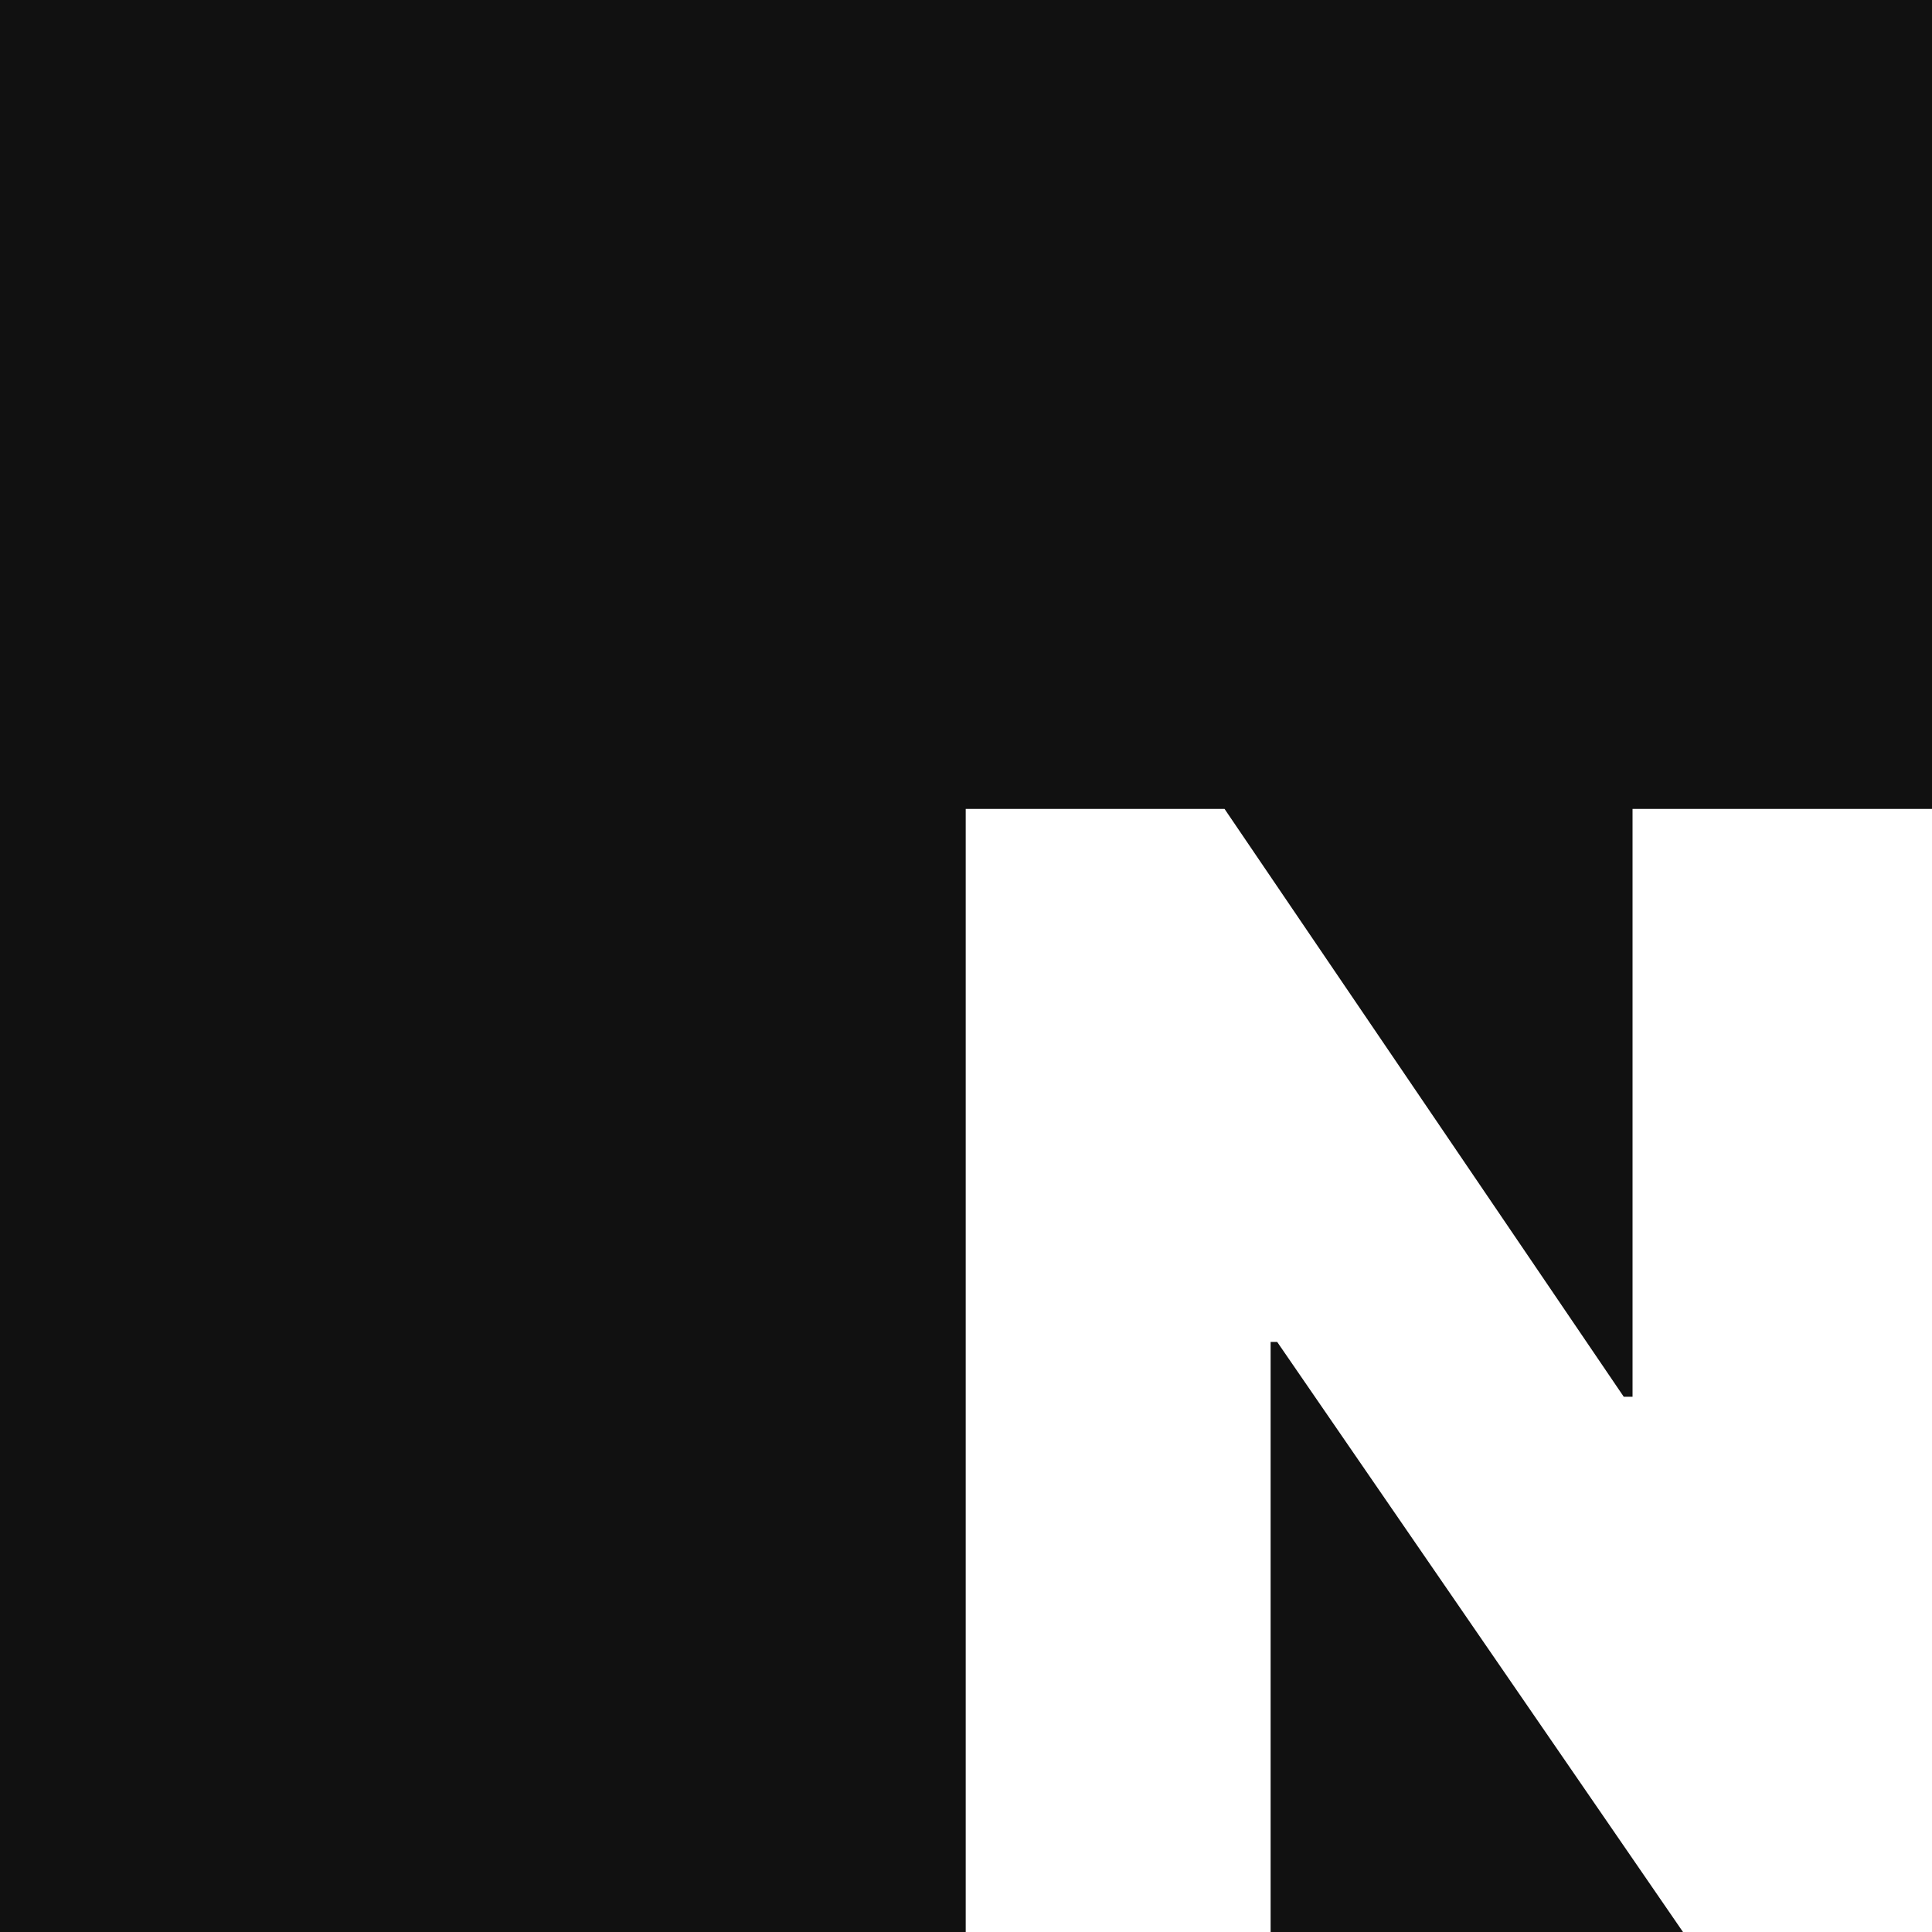
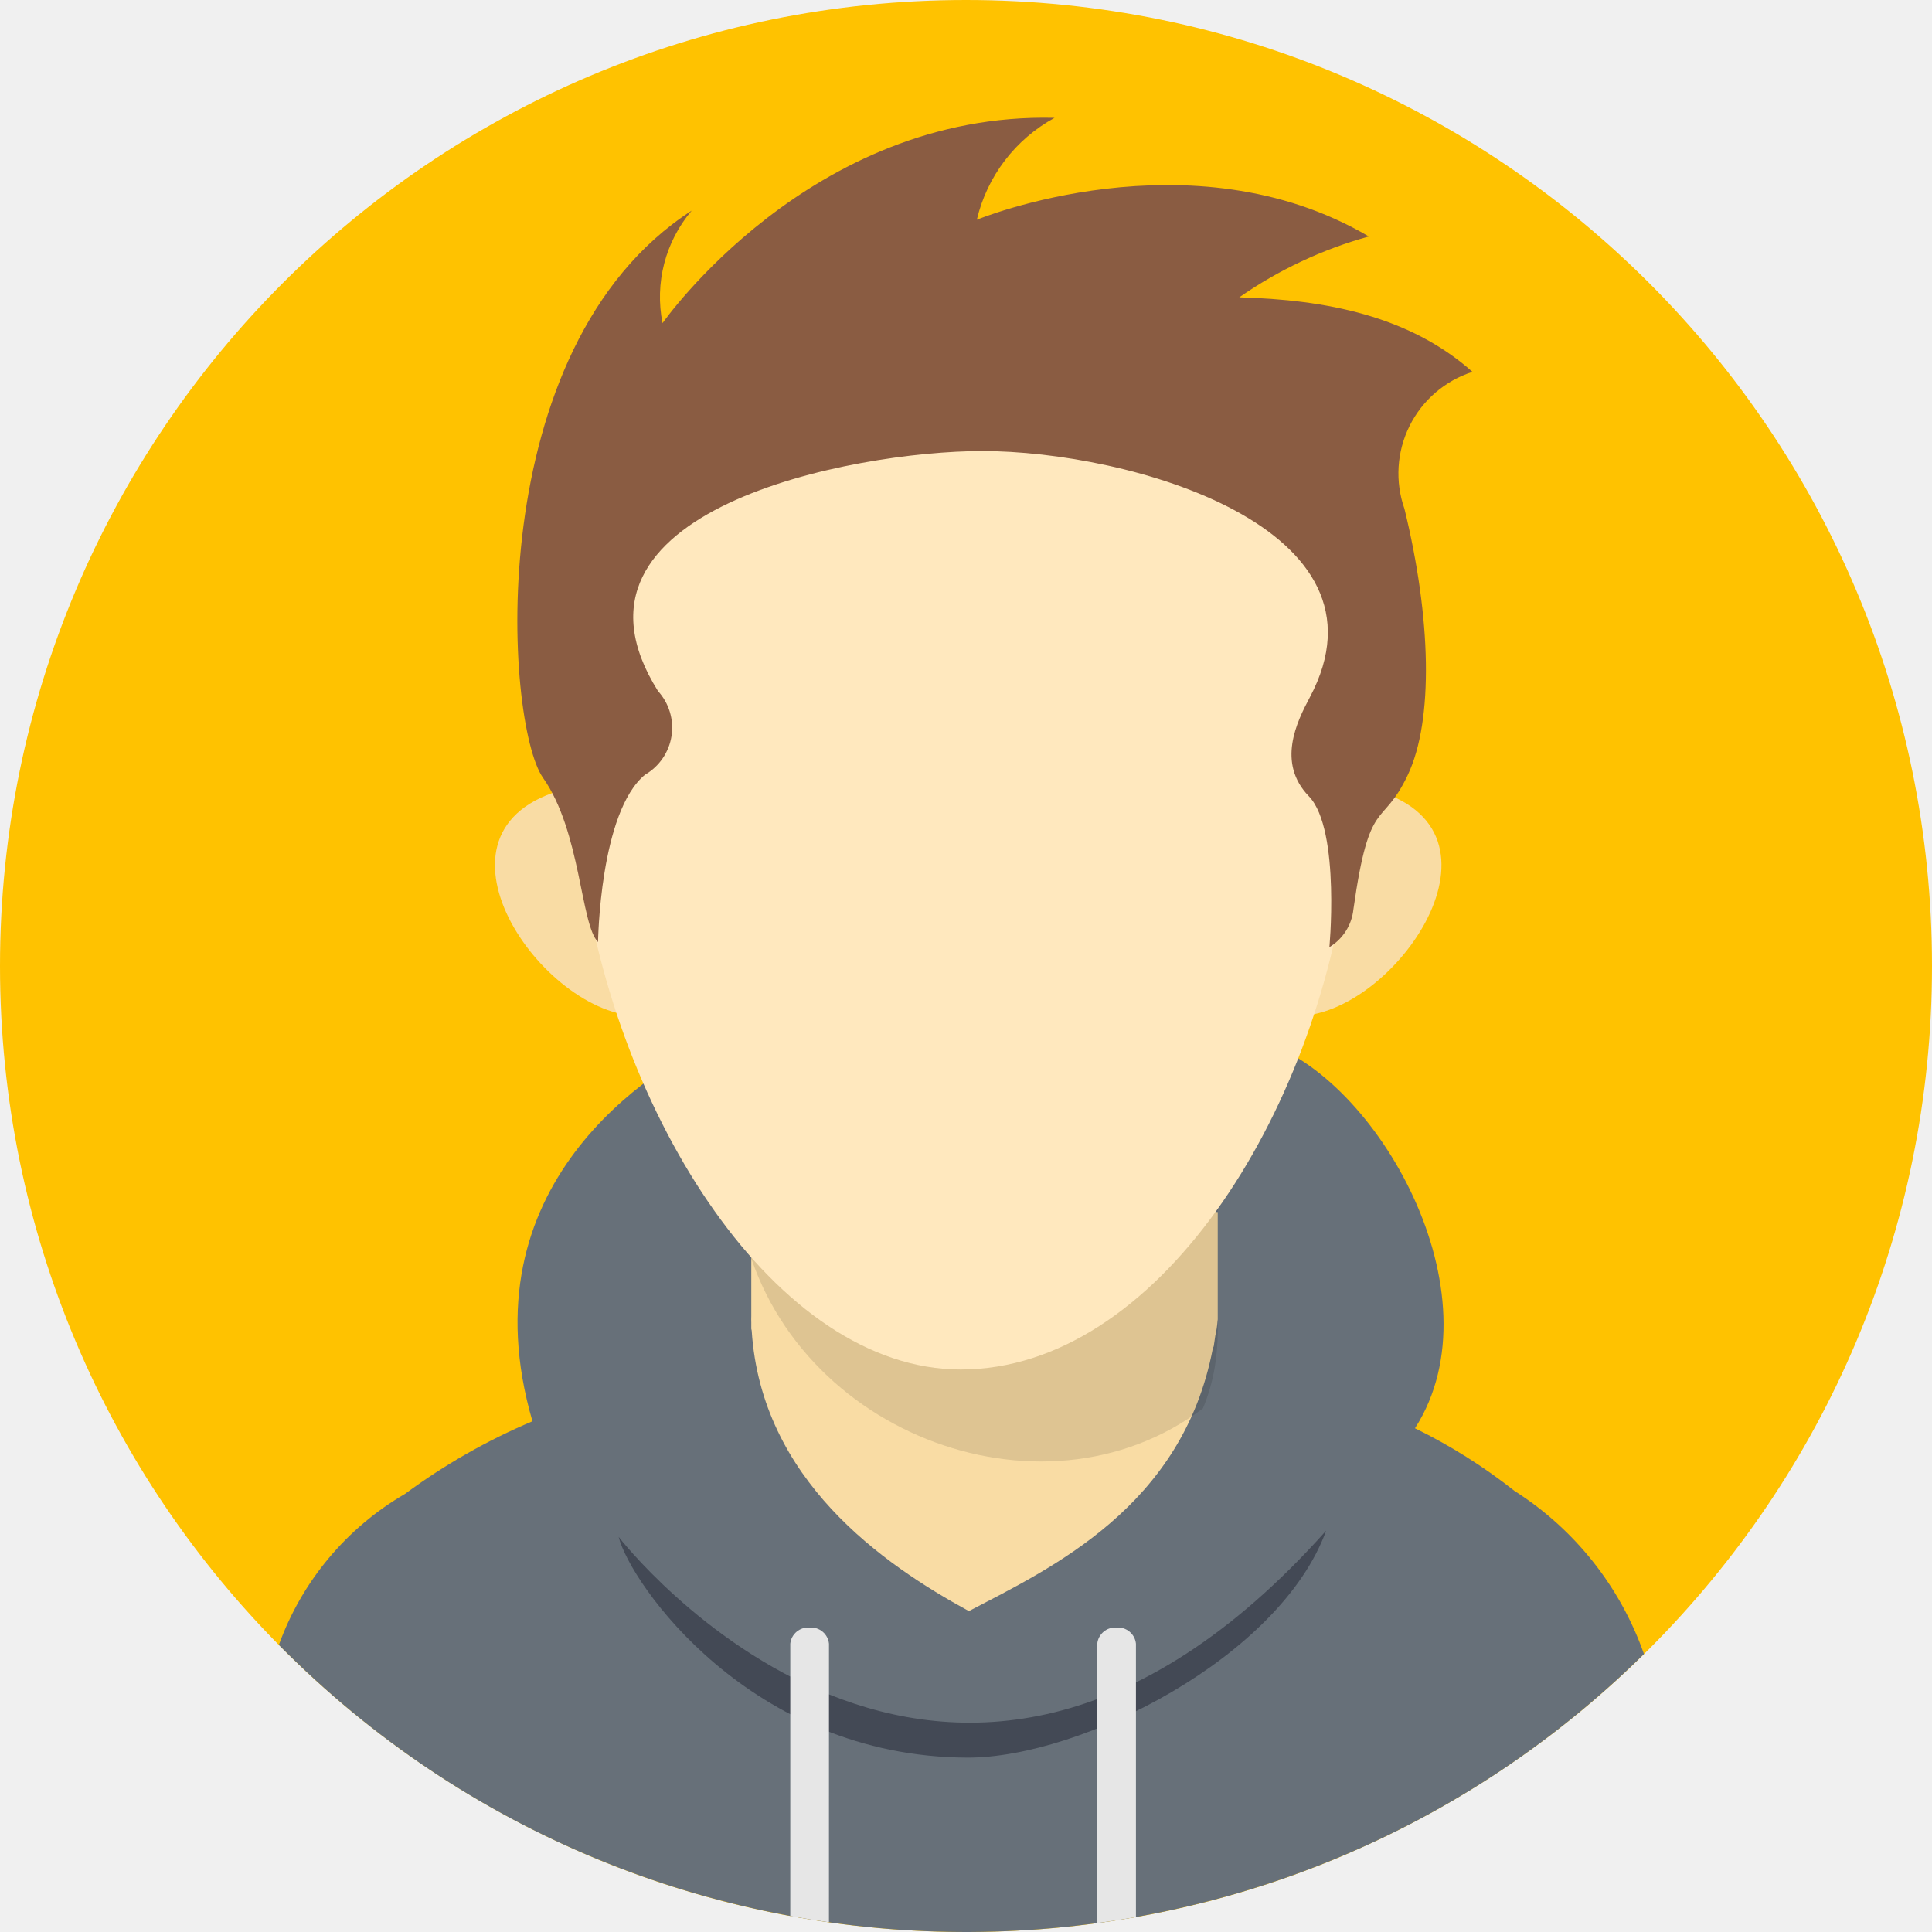
- <svg xmlns="http://www.w3.org/2000/svg" width="200" height="200" viewBox="0 0 200 200" fill="none">
-   <g clip-path="url(#clip0)">
-     <rect width="200" height="200" fill="#111111" />
-     <path d="M200.563 83.739H169V144.594H168.092L126.765 83.739H99.971V200H131.534V138.918H132.215L174.223 200H200.563V83.739Z" fill="white" />
+ <svg xmlns="http://www.w3.org/2000/svg" width="800px" height="800px" viewBox="0 0 61.8 61.8">
+   <g data-name="Layer 2" id="Layer_2">
+     <g data-name="—ÎÓÈ 1" id="_ÎÓÈ_1">
+       <circle cx="30.9" cy="30.9" fill="#ffc200" r="30.9" />
+       <path d="M52.587 52.908a30.895 30.895 0 0 1-43.667-.291 9.206 9.206 0 0 1 4.037-4.832 19.799 19.799 0 0 1 4.075-2.322c-2.198-7.553 3.777-11.266 6.063-12.335 0 3.487 3.265 1.173 7.317 1.217 3.336.037 9.933 3.395 9.933-1.035 3.67 1.086 7.67 8.08 4.917 12.377a17.604 17.604 0 0 1 3.181 2.002 10.192 10.192 0 0 1 4.144 5.22z" fill="#677079" fill-rule="evenodd" />
+       <path d="M24.032 38.68l14.92.09v3.437l-.007.053a2.784 2.784 0 0 1-.07.462l-.05.341-.03.071c-.966 5.074-5.193 7.035-7.803 8.401-2.75-1.498-6.638-4.197-6.947-8.972l-.013-.059v-.2a8.897 8.897 0 0 1-.004-.207c0 .036.003.07.004.106z" fill="#f9dca4" fill-rule="evenodd" />
+       <path d="M38.953 38.617v4.005a7.167 7.167 0 0 1-.095 1.108 6.01 6.01 0 0 1-.38 1.321c-5.184 3.915-13.444.704-14.763-5.983z" fill-rule="evenodd" opacity="0.11" />
+       <path d="M18.104 25.235c-4.94 1.27-.74 7.29 2.367 7.264a19.805 19.805 0 0 1-2.367-7.264z" fill="#f9dca4" fill-rule="evenodd" />
+       <path d="M43.837 25.235c4.94 1.27.74 7.29-2.368 7.263a19.8 19.8 0 0 0 2.368-7.263z" fill="#f9dca4" fill-rule="evenodd" />
+       <path d="M30.733 11.361c20.523 0 12.525 32.446 0 32.446-11.83 0-20.523-32.446 0-32.446z" fill="#ffe8be" fill-rule="evenodd" />
+       <path d="M21.047 22.105a1.738 1.738 0 0 1-.414 2.676c-1.45 1.193-1.503 5.353-1.503 5.353-.56-.556-.547-3.534-1.761-5.255s-2.032-13.763 4.757-18.142a4.266 4.266 0 0 0-.933 3.6s4.716-6.763 12.54-6.568a5.029 5.029 0 0 0-2.487 3.26s6.84-2.822 12.54.535a13.576 13.576 0 0 0-4.145 1.947c2.768.076 5.443.59 7.46 2.384a3.412 3.412 0 0 0-2.176 4.38c.856 3.503.936 6.762.107 8.514-.829 1.752-1.22.621-1.739 4.295a1.609 1.609 0 0 1-.77 1.214c-.02.266.382-3.756-.655-4.827-1.036-1.07-.385-2.385.029-3.163 2.89-5.427-5.765-7.886-10.496-7.88-4.103.005-14 1.87-10.354 7.677z" fill="#8a5c42" fill-rule="evenodd" />
+       <path d="M19.79 49.162c.03.038 10.418 13.483 22.63-.2-1.475 4.052-7.837 7.27-11.476 7.26-6.95-.02-10.796-5.6-11.154-7.06z" fill="#434955" fill-rule="evenodd" />
+       <path d="M36.336 61.323c-.41.072-.822.135-1.237.192v-8.937a.576.576 0 0 1 .618-.516.576.576 0 0 1 .619.516v8.745zm-9.82.166q-.622-.089-1.237-.2v-8.711a.576.576 0 0 1 .618-.516.576.576 0 0 1 .62.516z" fill="#e6e6e6" fill-rule="evenodd" />
+     </g>
  </g>
-   <defs>
-     <clipPath id="clip0">
-       <rect width="200" height="200" fill="white" />
-     </clipPath>
-   </defs>
</svg>
